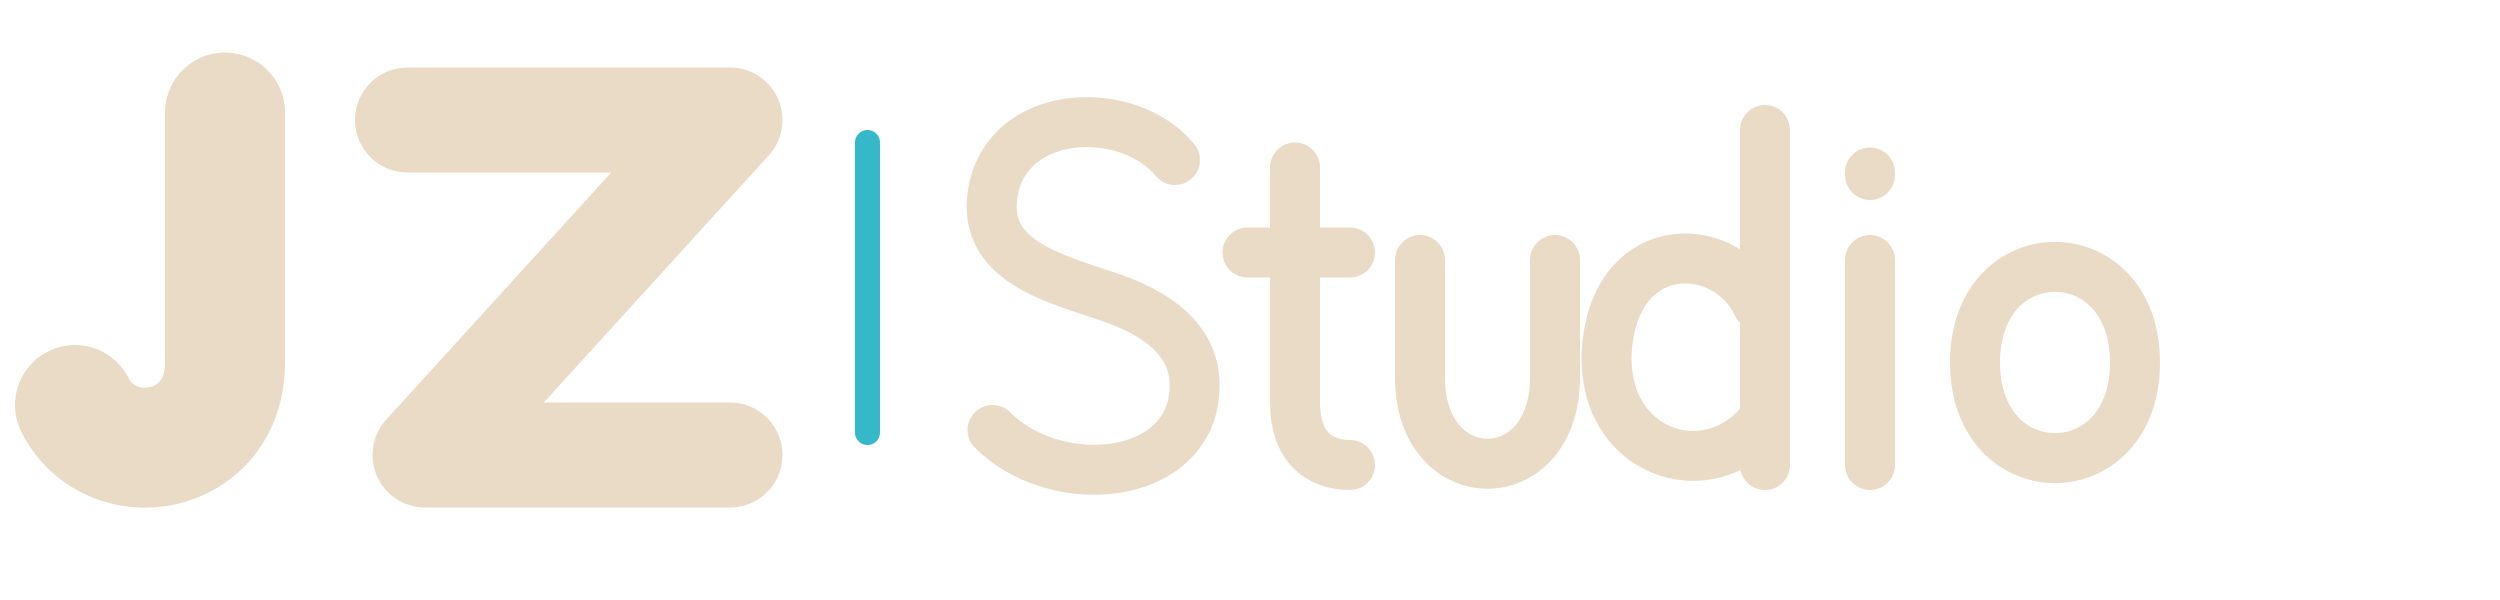
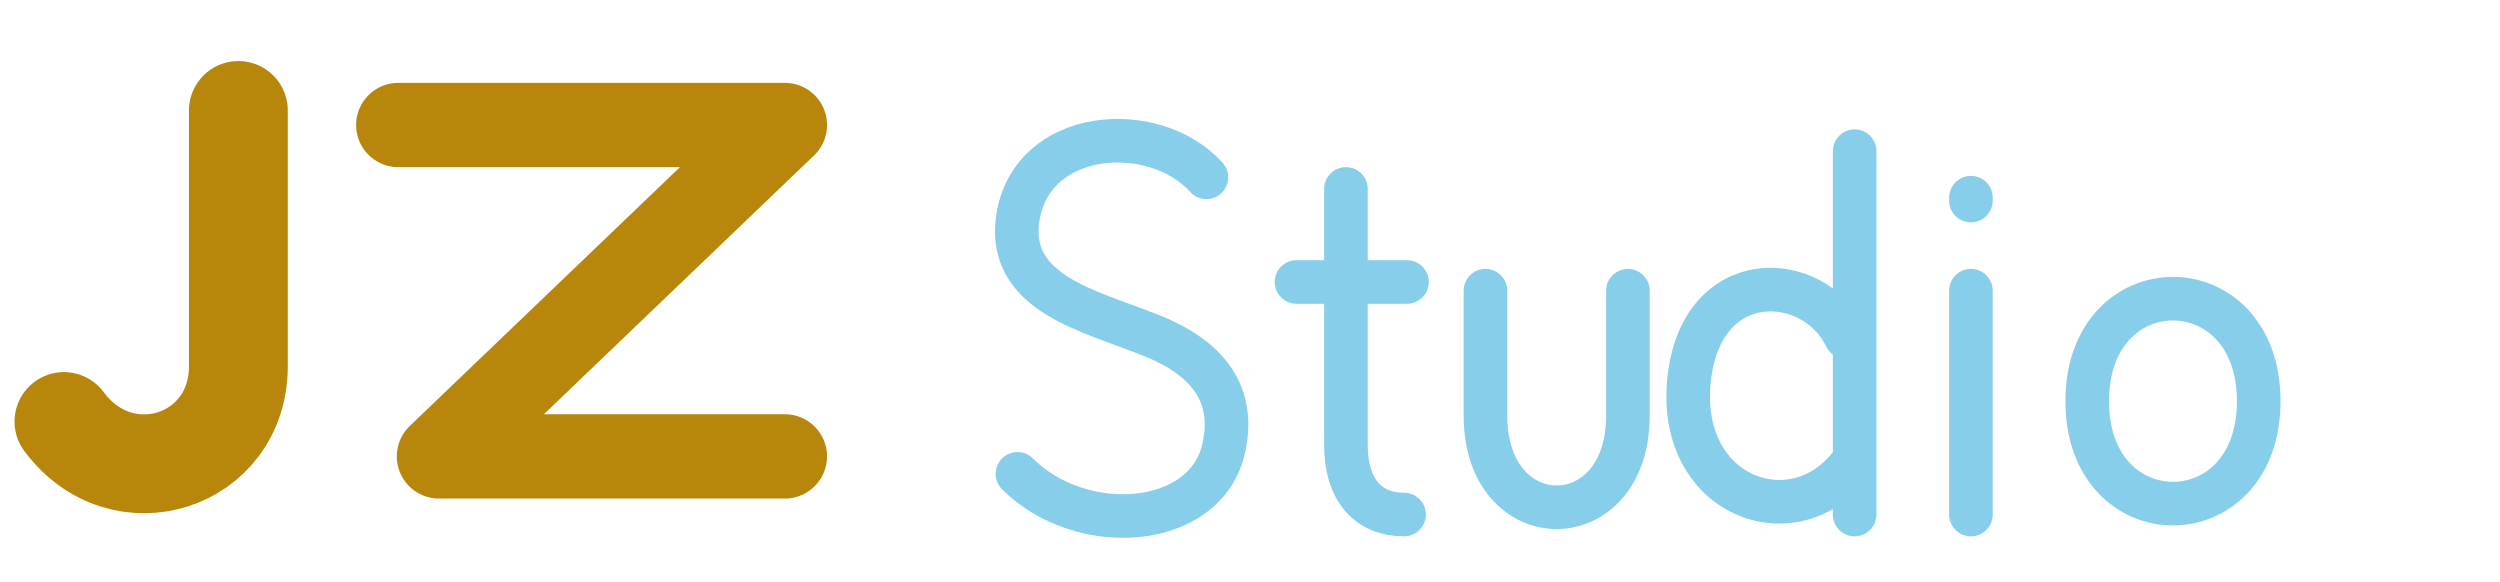
- <svg xmlns="http://www.w3.org/2000/svg" width="1000" height="240" viewBox="0 0 1000 240" role="img" aria-labelledby="title description">
-   <g id="JZ" class="jz-header-primary" fill="none" stroke="#eadbc7" stroke-linecap="round" stroke-linejoin="round">
-     <path id="J" stroke-width="48" d="M 90 45 V 145 C 90 183 44 190 30 162" />
-     <path id="Z" stroke-width="42" d="M 163 48 H 292 L 170 182 H 292" />
+ <svg xmlns="http://www.w3.org/2000/svg" width="860" height="200" viewBox="0 0 860 200" role="img" aria-labelledby="title description">
+   <g id="JZ" class="jz-header-primary" fill="none" stroke="#b8860b" stroke-linecap="round" stroke-linejoin="round">
+     <path id="J" stroke-width="34" d="M 82 38 V 126 C 82 159 42 172 22 145" />
+     <path id="Z" stroke-width="29" d="M 137 43 H 270 L 151 157 H 270" />
  </g>
-   <path id="Divider" class="jz-header-accent" d="M 347 57 V 173" fill="none" stroke="#35b8c7" stroke-width="10" stroke-linecap="round" />
-   <g id="Studio" class="jz-header-secondary" fill="none" stroke="#eadbc7" stroke-width="20" stroke-linecap="round" stroke-linejoin="round">
-     <path id="S" d="M 470 64 C 451 41 402 43 397 78 C 393 106 425 112 447 120 C 471 129 481 143 477 162 C 470 193 421 196 397 172" />
-     <path id="t" d="M 518 67 V 161 C 518 178 527 186 540 186 M 499 101 H 540" />
-     <path id="u" d="M 568 104 V 151 C 568 197 622 197 622 151 V 104" />
-     <path id="d" d="M 706 52 V 186 M 703 122 C 691 96 648 94 643 137 C 638 181 684 197 706 167" />
-     <path id="i" d="M 748 104 V 186 M 748 69 L 748 70" />
-     <path id="o" d="M 790 145 C 790 94 854 94 854 145 C 854 196 790 196 790 145 Z" />
+   <g id="Studio" class="jz-header-secondary" fill="none" stroke="#87ceeb" stroke-width="15" stroke-linecap="round" stroke-linejoin="round">
+     <path id="S" d="M 415 61 C 397 41 354 44 350 76 C 347 101 375 107 395 115 C 416 123 425 136 421 154 C 415 182 372 185 350 163" />
+     <path id="t" d="M 463 65 V 153 C 463 169 471 177 483 177 M 446 97 H 484" />
+     <path id="u" d="M 511 100 V 143 C 511 185 560 185 560 143 V 100" />
+     <path id="d" d="M 638 52 V 177 M 635 116 C 624 93 585 91 581 131 C 577 172 619 186 638 158" />
+     <path id="i" d="M 678 100 V 177 M 678 68 L 678 69" />
+     <path id="o" d="M 718 138 C 718 91 777 91 777 138 C 777 185 718 185 718 138 Z" />
  </g>
</svg>
